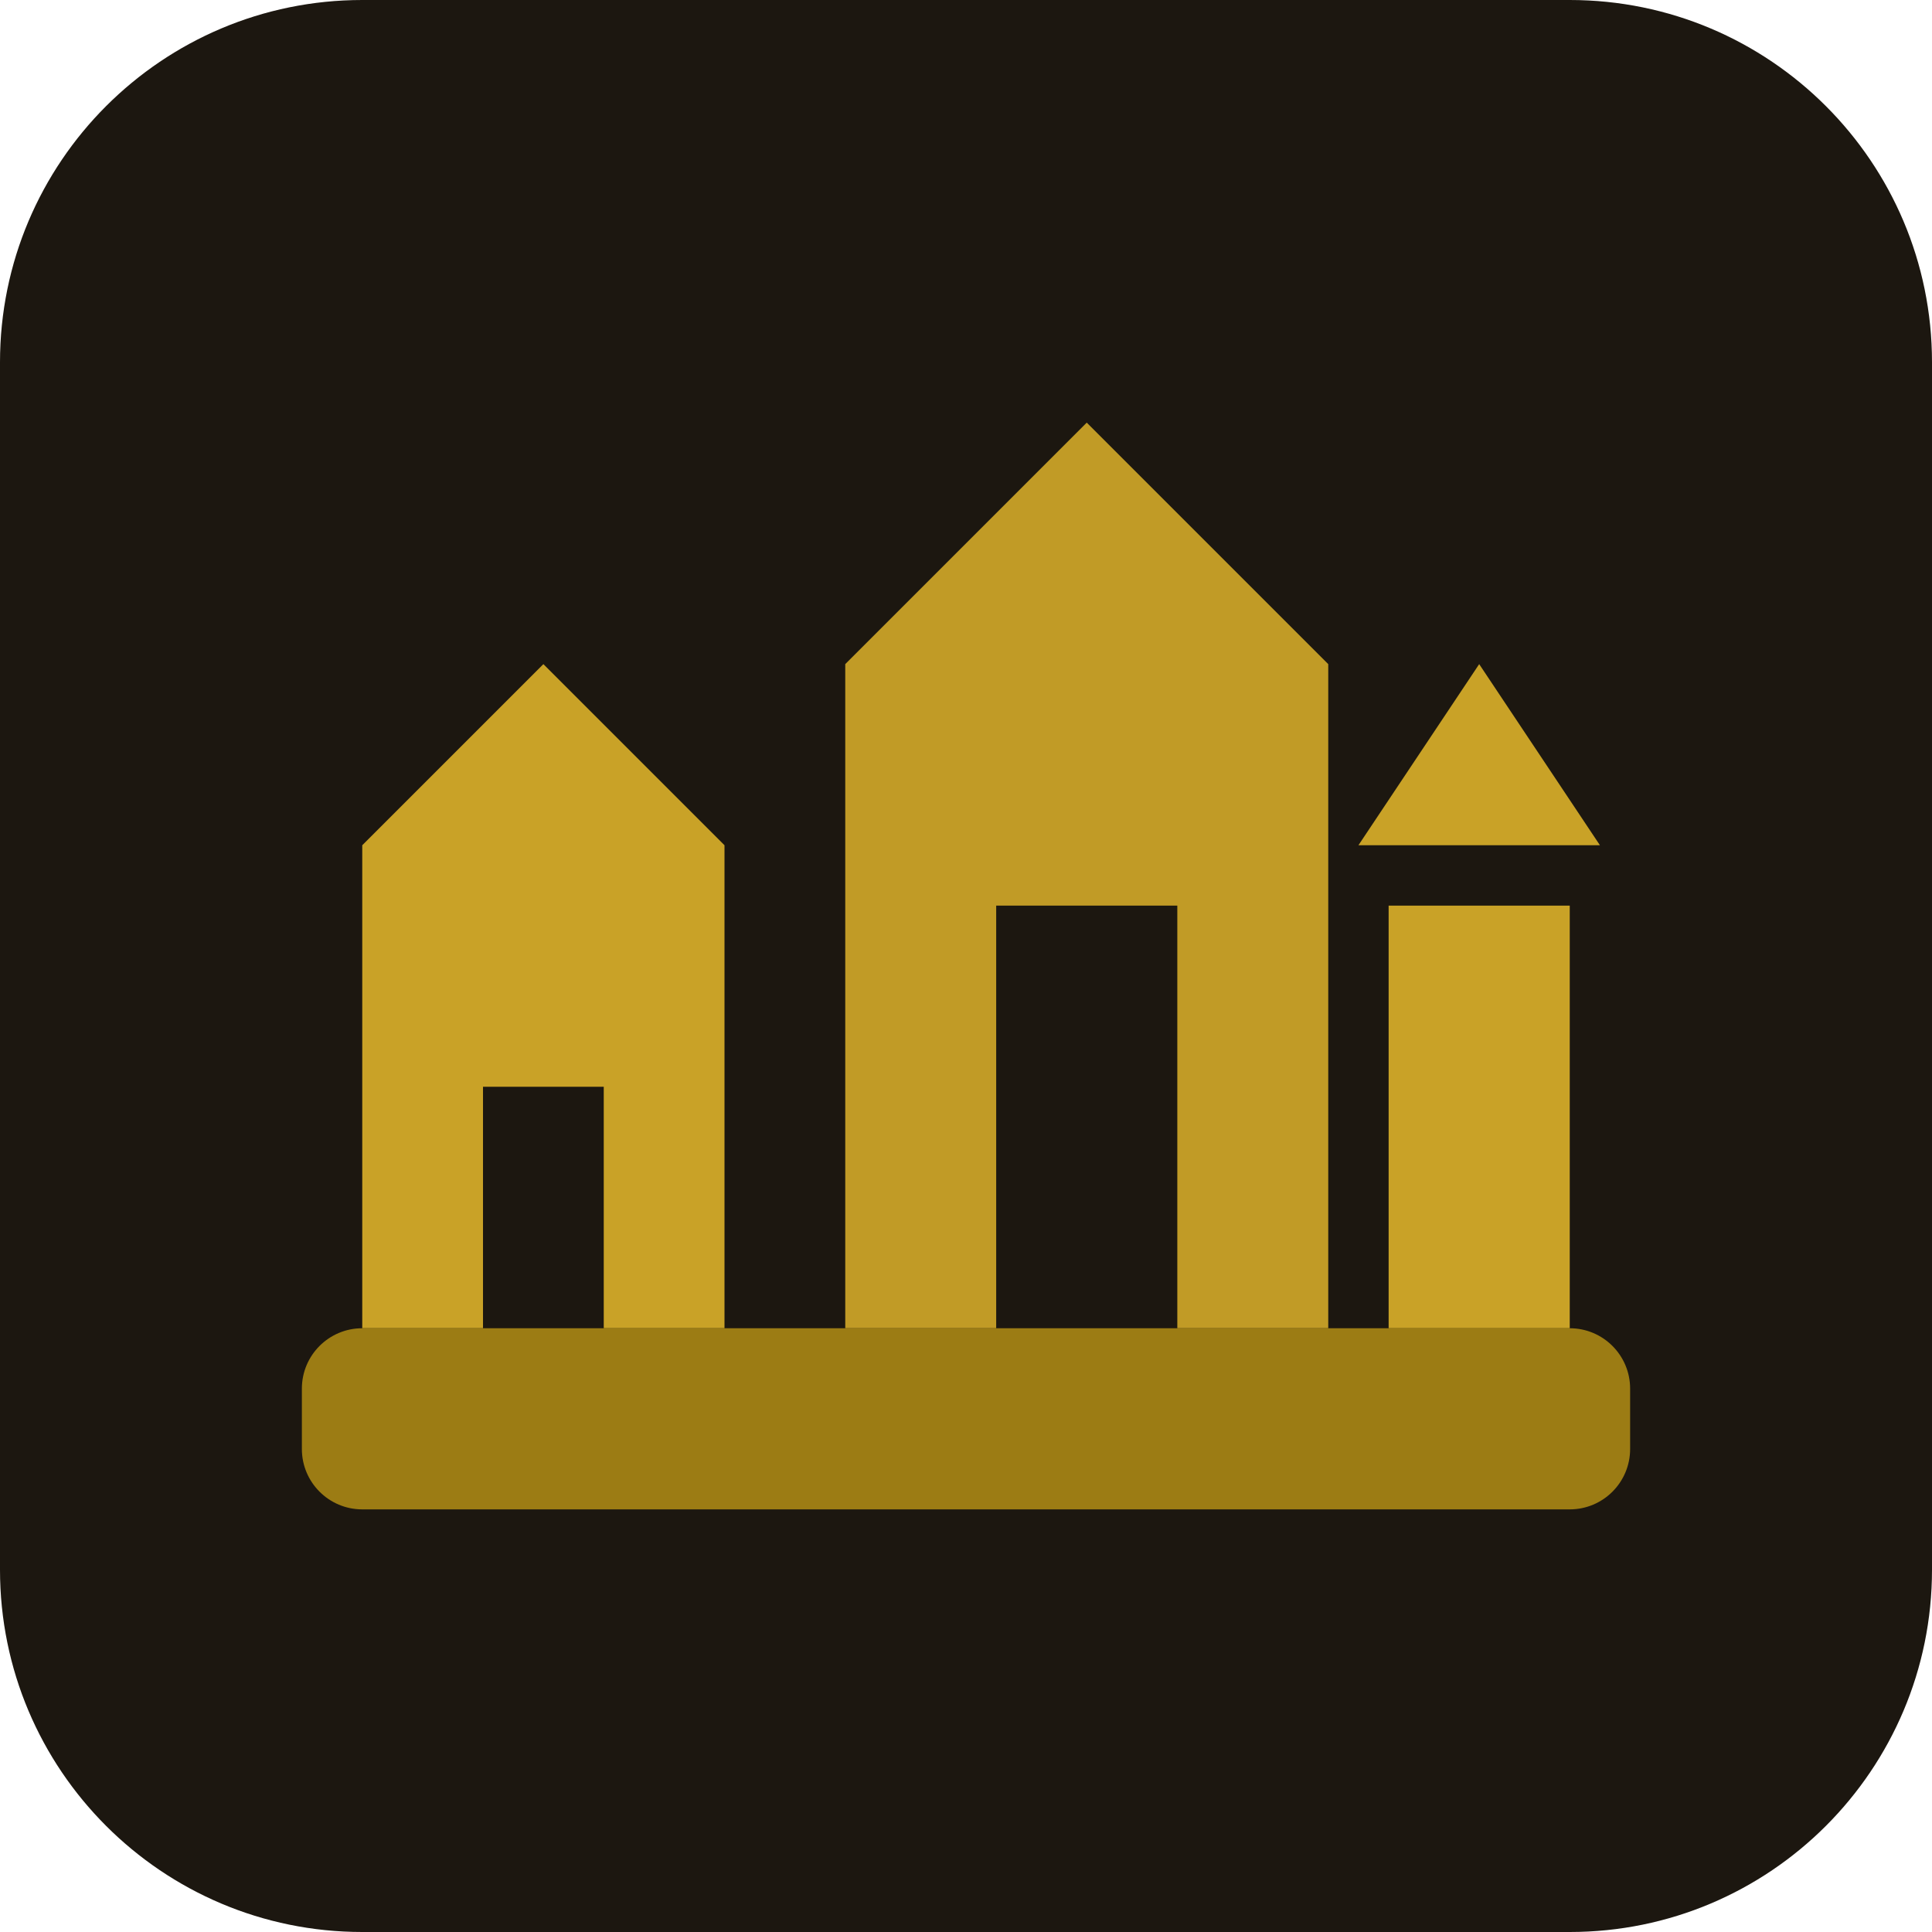
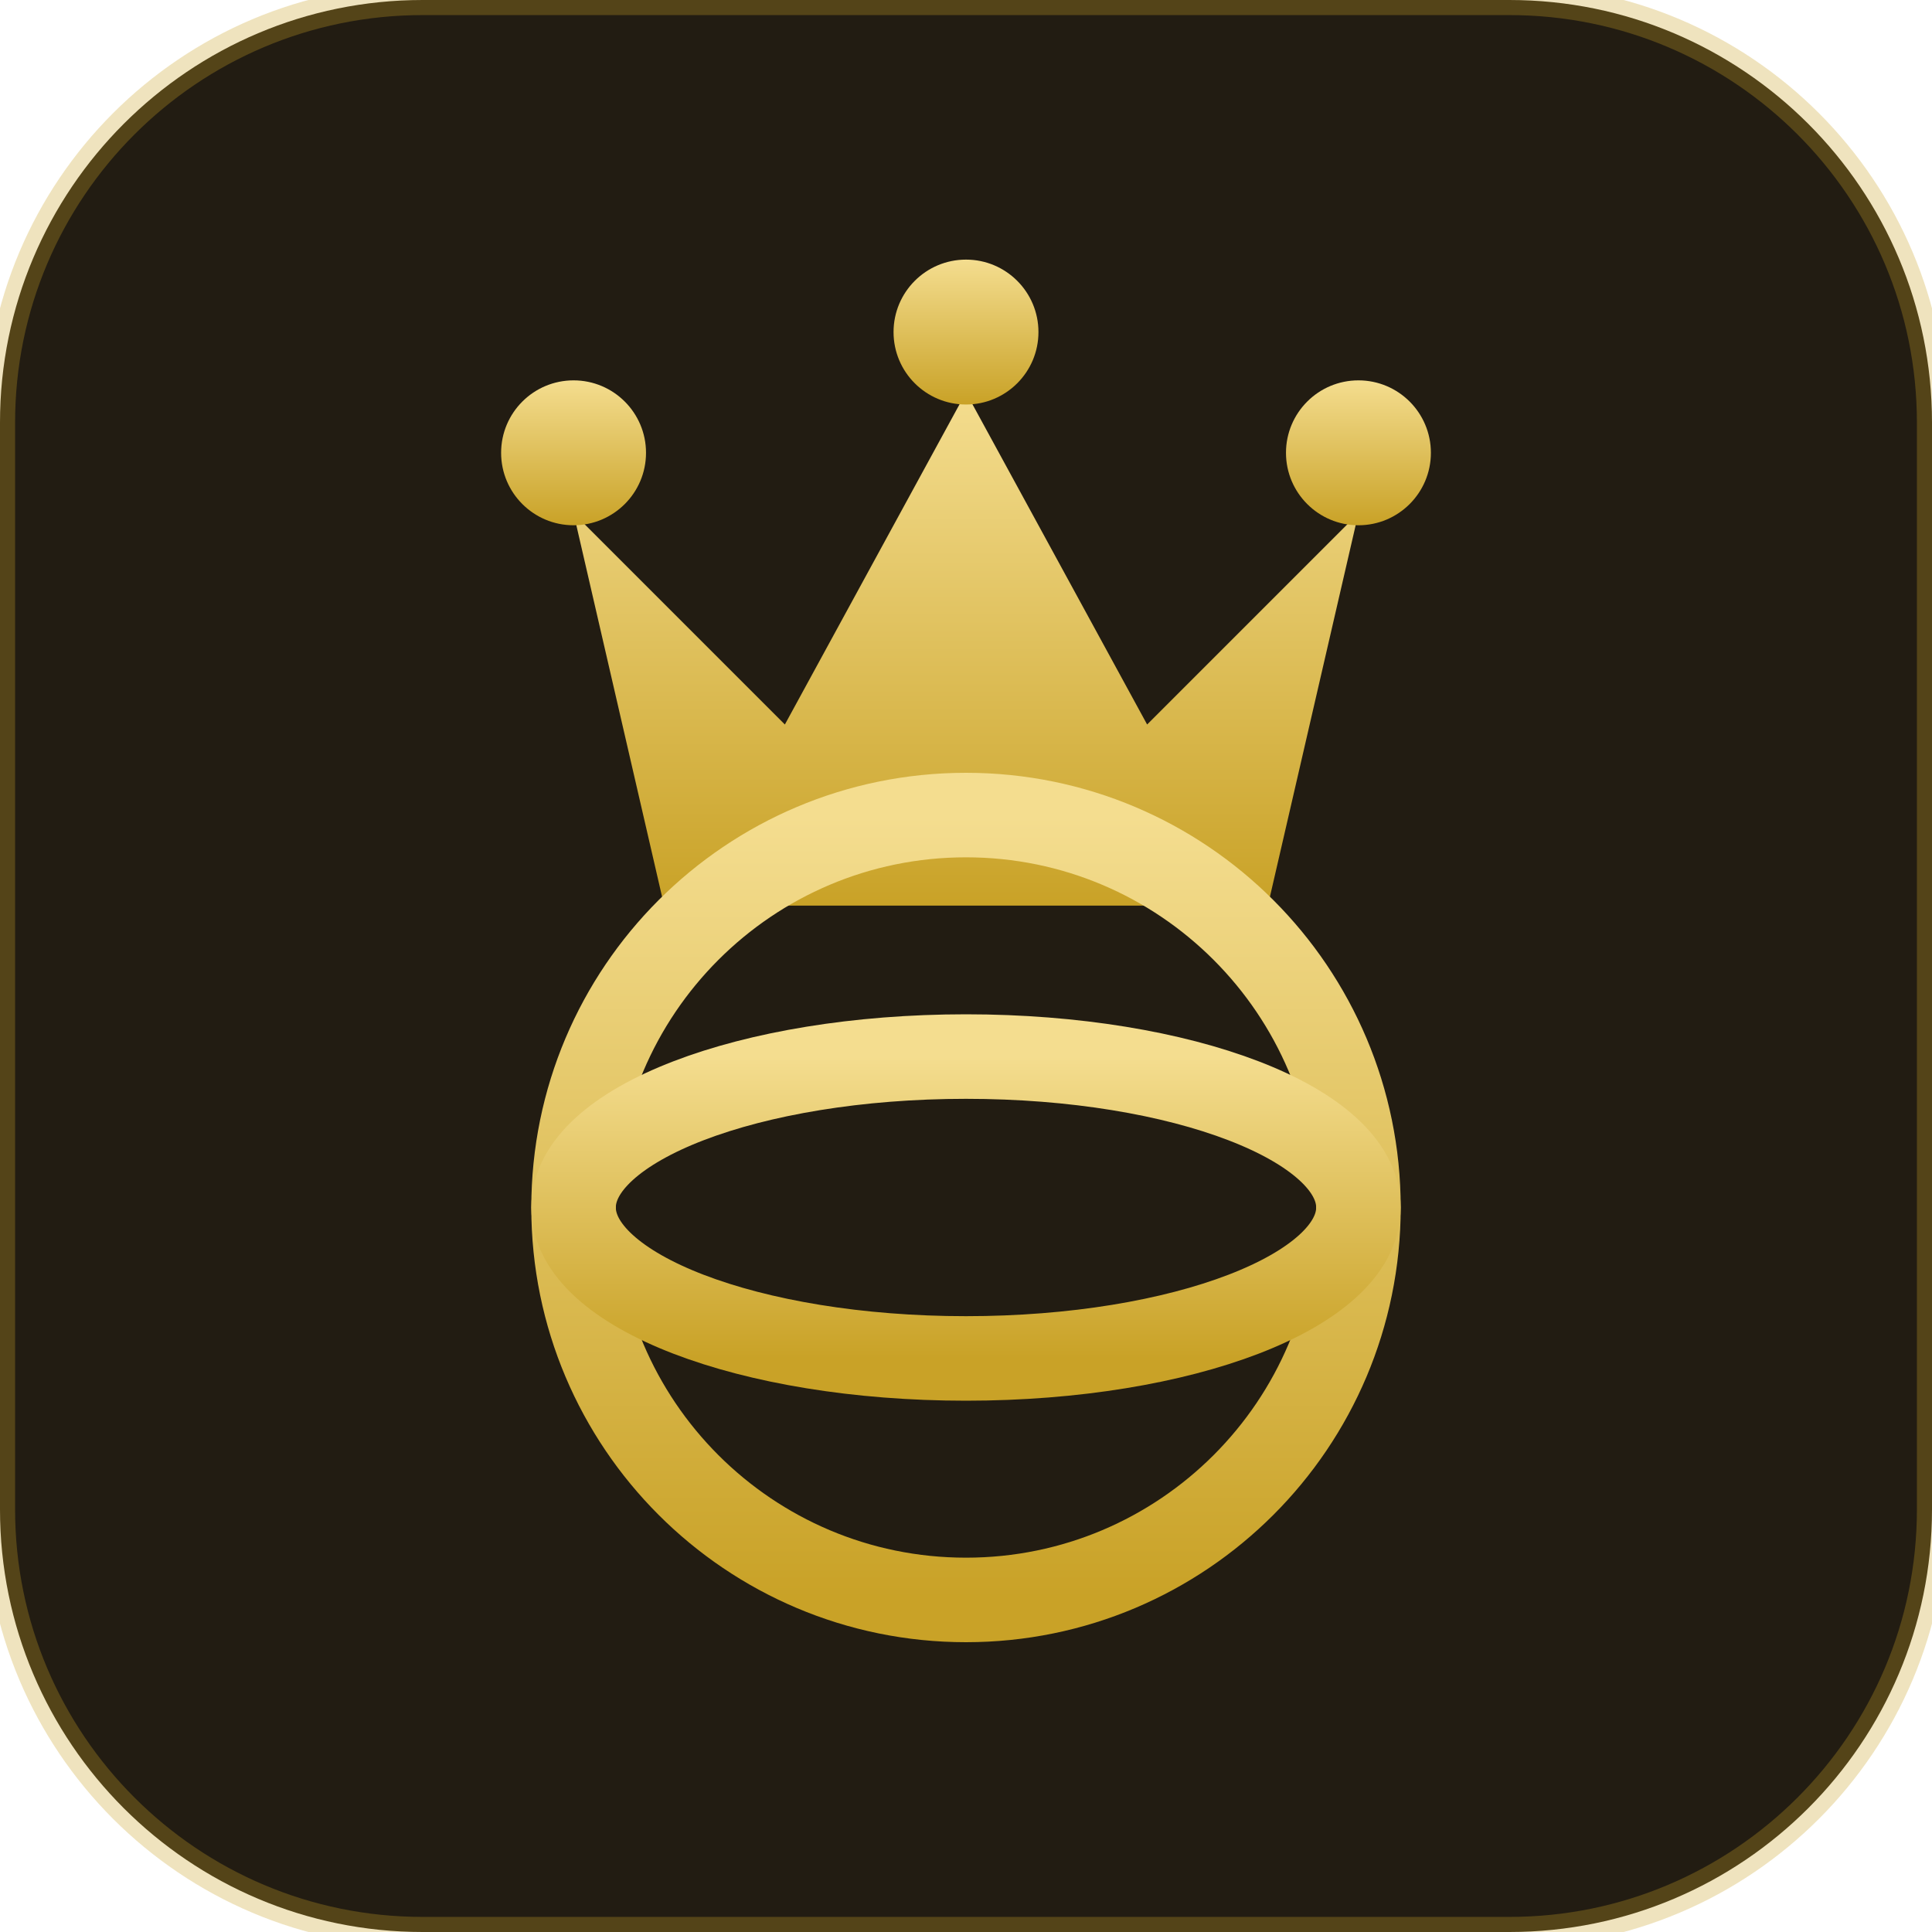
<svg xmlns="http://www.w3.org/2000/svg" viewBox="0 0 64 64">
-   <rect width="64" height="64" rx="12" fill="#1c1710" />
-   <g fill="#c9a227">
-     <path d="M12 44V28l6-6 6 6v16h-4v-8h-4v8z" />
-     <path d="M28 44V22l8-8 8 8v22h-5V30h-6v14z" opacity="0.95" />
-     <rect x="46" y="30" width="6" height="14" />
-     <path d="M49 22l4 6h-8z" />
+   <defs>
+     <linearGradient id="g" x1="0" y1="0" x2="0" y2="1">
+       <stop offset="0" stop-color="#f4dd8f" />
+       <stop offset="1" stop-color="#c9a227" />
+     </linearGradient>
+   </defs>
+   <rect width="64" height="64" rx="14" fill="#221c12" stroke="#c9a227" stroke-opacity="0.3" />
+   <path d="M19 17 L26 24 L32 13 L38 24 L45 17 L42 30 L22 30 Z" fill="url(#g)" />
+   <circle cx="19" cy="15" r="2.4" fill="url(#g)" />
+   <circle cx="32" cy="11" r="2.4" fill="url(#g)" />
+   <circle cx="45" cy="15" r="2.4" fill="url(#g)" />
+   <g stroke="url(#g)" stroke-width="2.8" fill="none">
+     <circle cx="32" cy="40" r="13" />
+     <ellipse cx="32" cy="40" rx="13" ry="5" />
+     <line x1="32" y1="27" x2="32" y2="53" />
  </g>
-   <rect x="10" y="44" width="44" height="6" rx="2" fill="#9c7c14" />
</svg>
